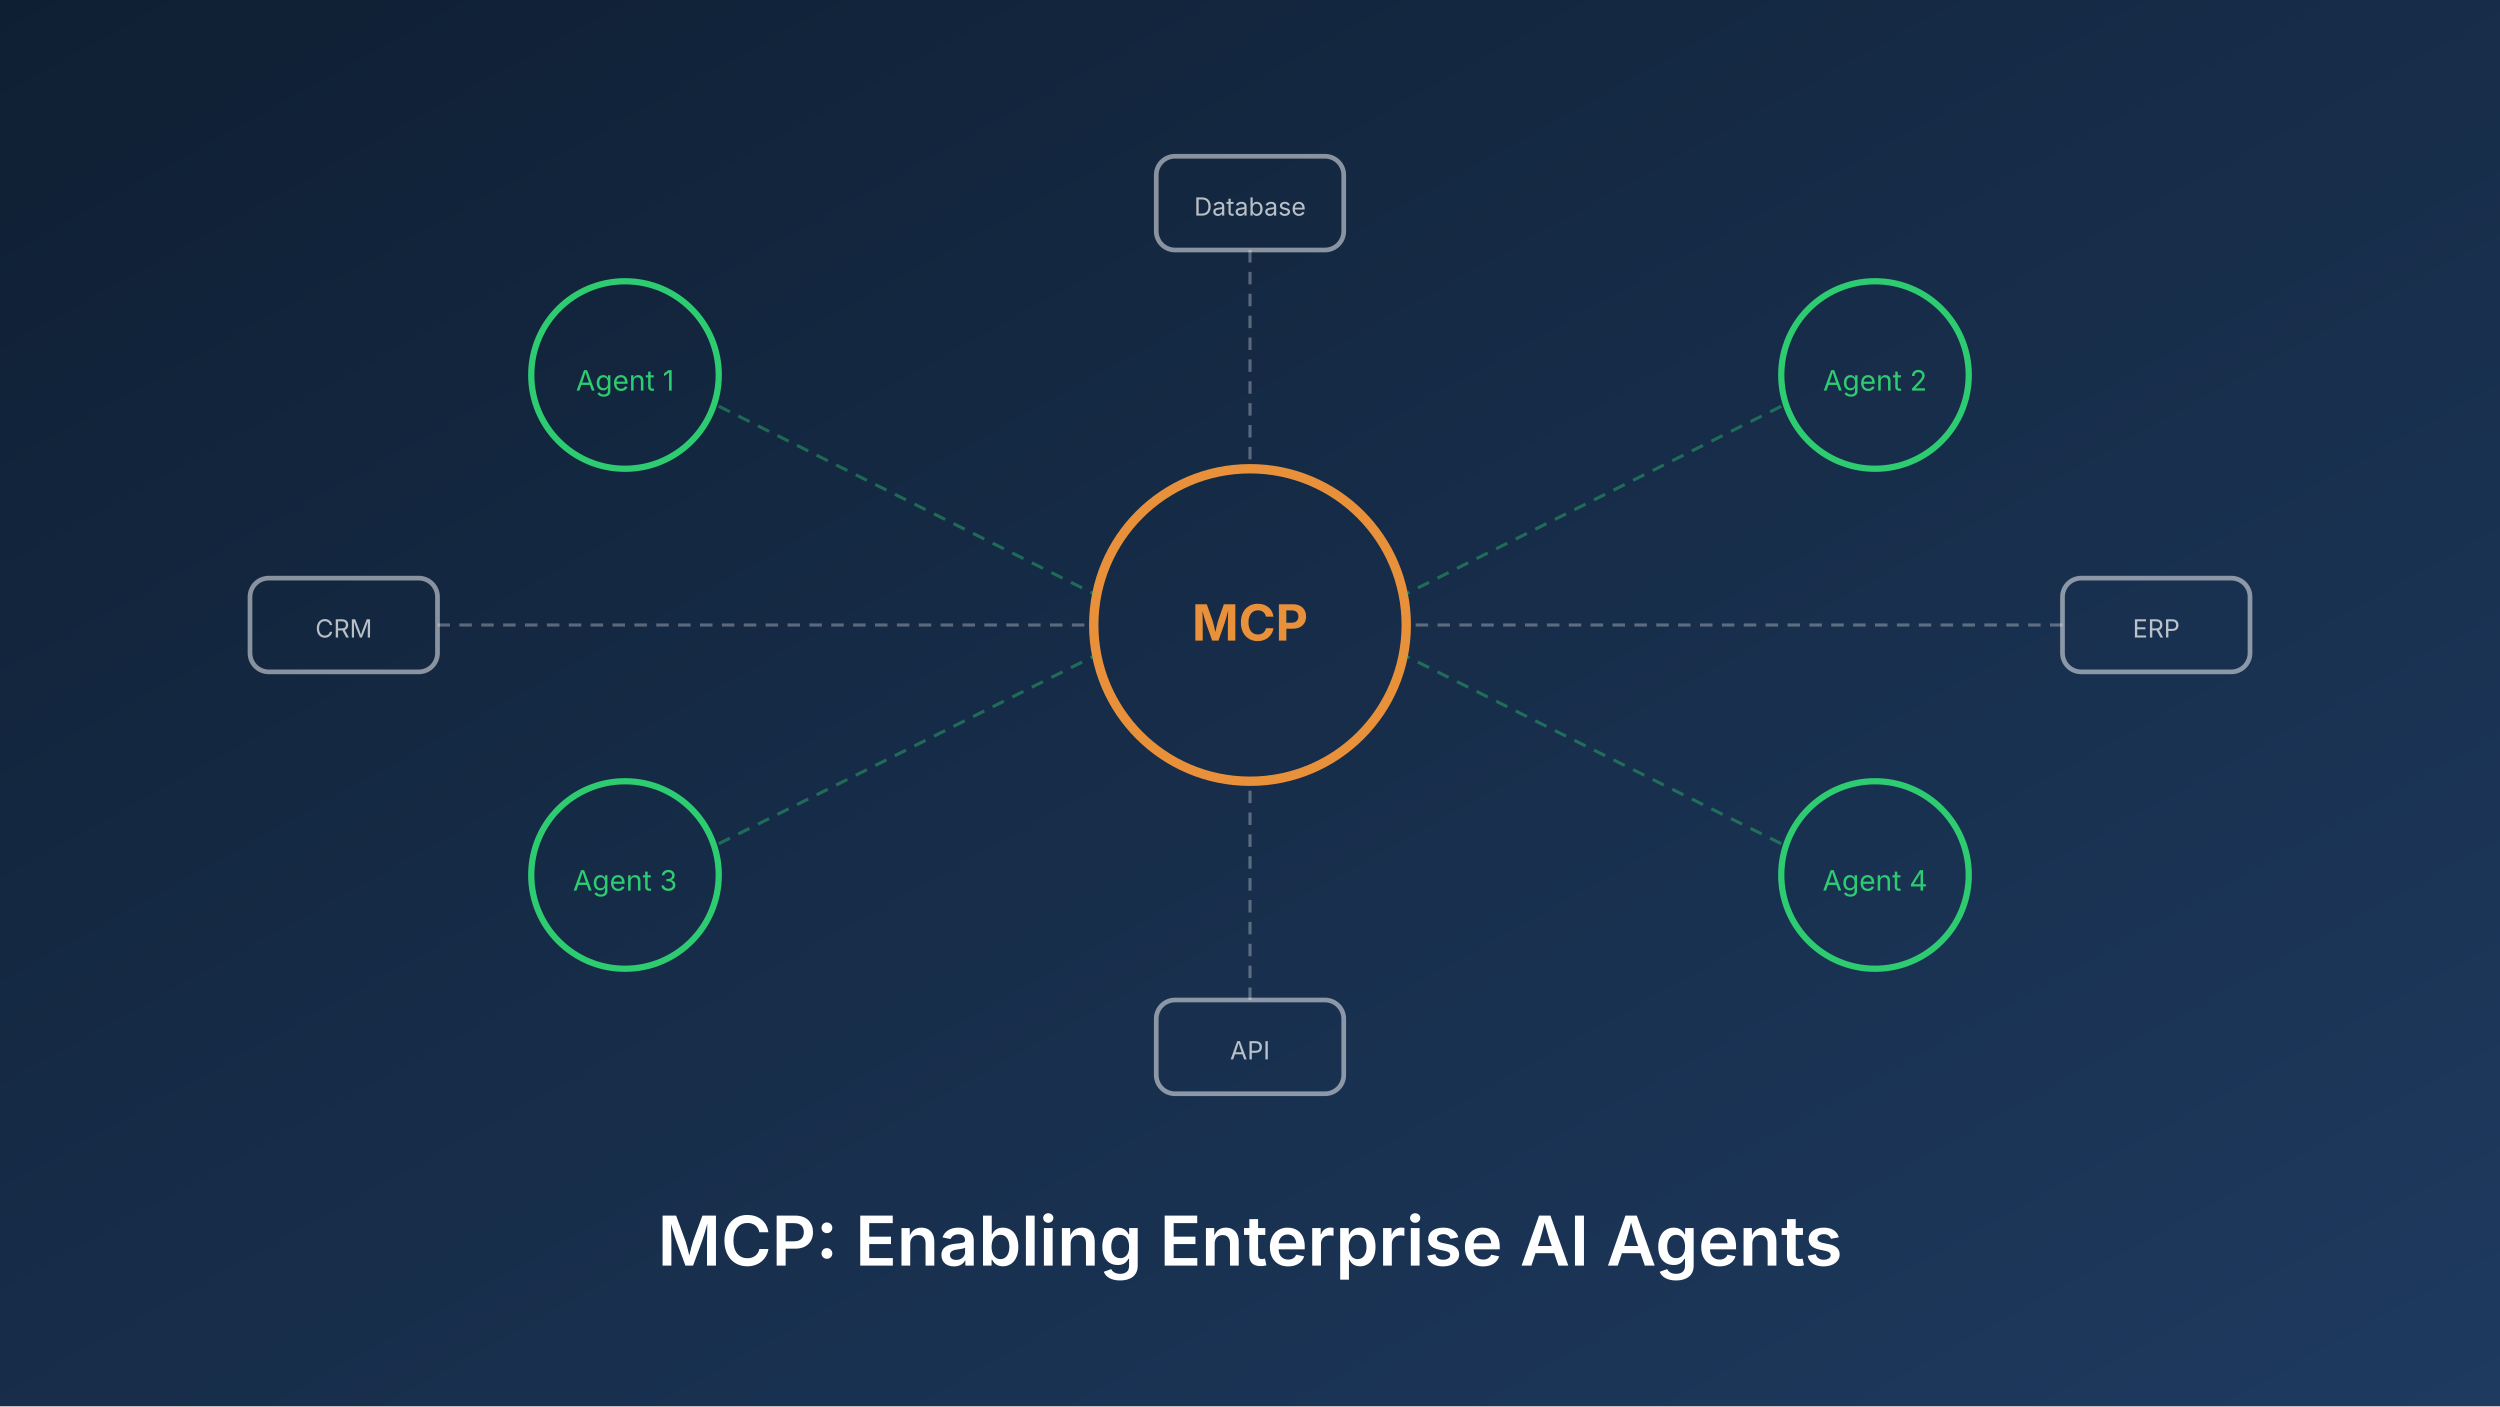
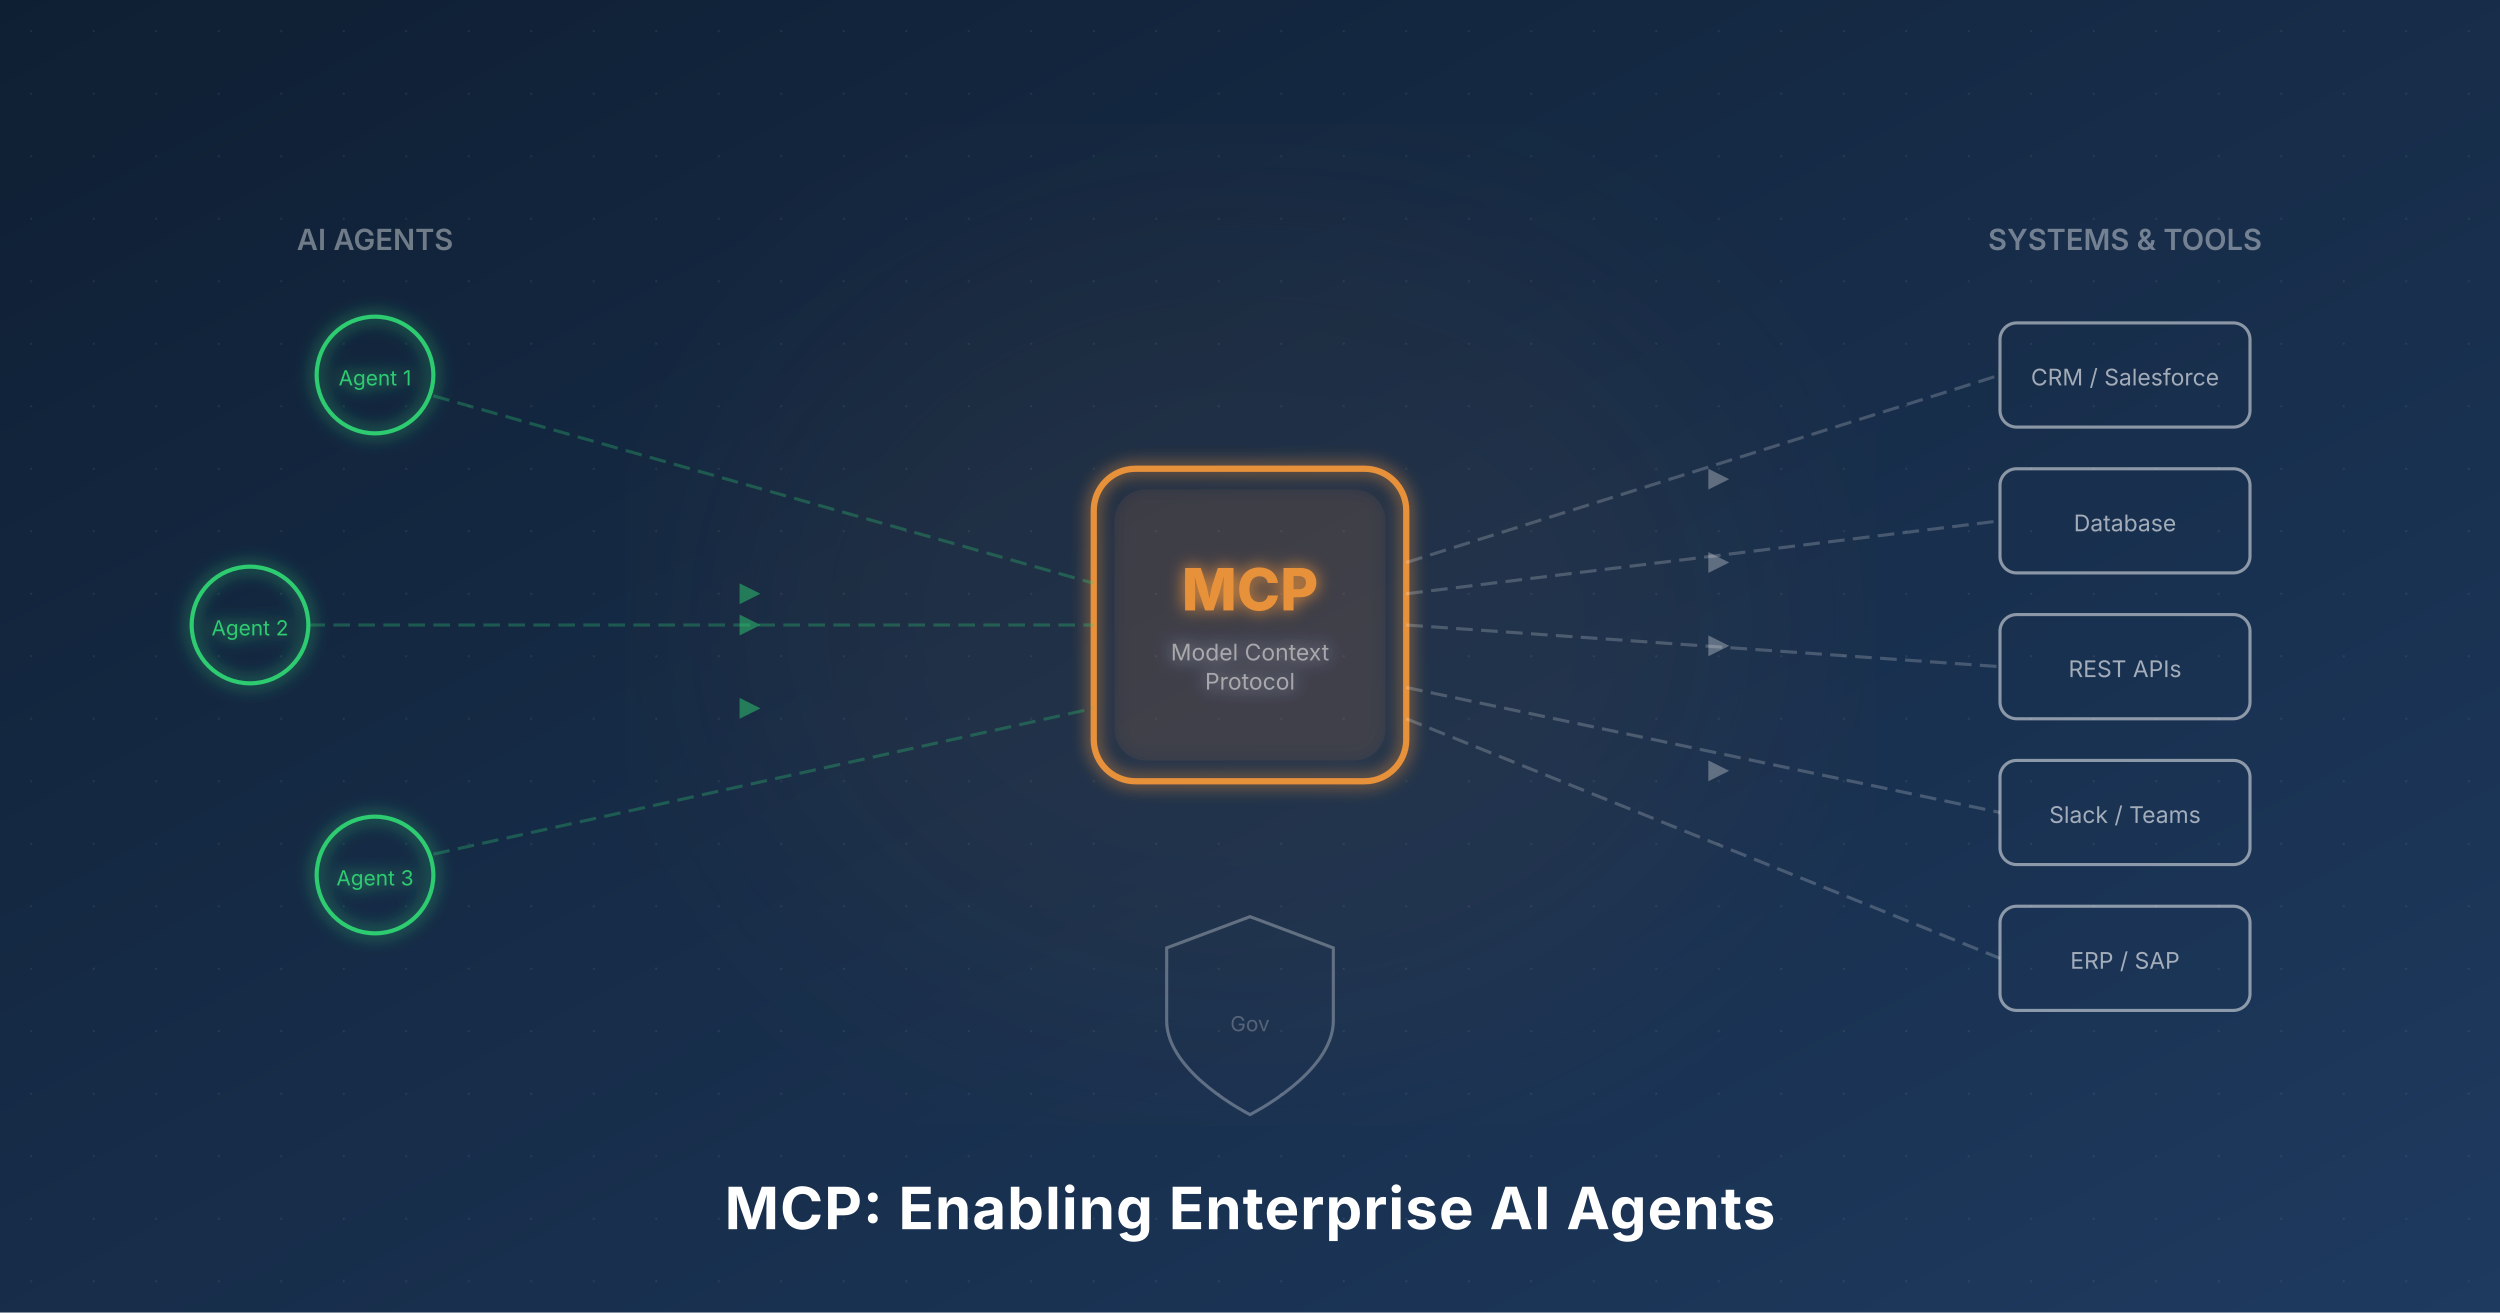
- <svg xmlns="http://www.w3.org/2000/svg" viewBox="0 0 800 450">
+ <svg xmlns="http://www.w3.org/2000/svg" viewBox="0 0 1200 630">
  <defs>
-     <linearGradient id="bgMcp" x1="0%" y1="0%" x2="100%" y2="100%">
+     <linearGradient id="bg-mcp" x1="0%" y1="0%" x2="100%" y2="100%">
      <stop offset="0%" style="stop-color:#0f1f33" />
      <stop offset="100%" style="stop-color:#1e3a5f" />
    </linearGradient>
+     <filter id="blur-mcp">
+       <feGaussianBlur stdDeviation="50" />
+     </filter>
+     <filter id="glow-mcp">
+       <feGaussianBlur stdDeviation="4" result="blur" />
+       <feMerge>
+         <feMergeNode in="blur" />
+         <feMergeNode in="SourceGraphic" />
+       </feMerge>
+     </filter>
+     <pattern id="grid-mcp" width="30" height="30" patternUnits="userSpaceOnUse">
+       <circle cx="15" cy="15" r="0.5" fill="white" opacity="0.08" />
+     </pattern>
  </defs>
-   <rect width="800" height="450" fill="url(#bgMcp)" />
-   <circle cx="400" cy="200" r="50" fill="none" stroke="#e8913a" stroke-width="3" />
-   <text x="400" y="205" font-family="Inter, system-ui, sans-serif" font-size="16" fill="#e8913a" text-anchor="middle" font-weight="700">MCP</text>
-   <circle cx="200" cy="120" r="30" fill="none" stroke="#2ecc71" stroke-width="2" />
-   <text x="200" y="125" font-family="Inter, system-ui, sans-serif" font-size="9" fill="#2ecc71" text-anchor="middle">Agent 1</text>
-   <circle cx="600" cy="120" r="30" fill="none" stroke="#2ecc71" stroke-width="2" />
-   <text x="600" y="125" font-family="Inter, system-ui, sans-serif" font-size="9" fill="#2ecc71" text-anchor="middle">Agent 2</text>
-   <circle cx="200" cy="280" r="30" fill="none" stroke="#2ecc71" stroke-width="2" />
-   <text x="200" y="285" font-family="Inter, system-ui, sans-serif" font-size="9" fill="#2ecc71" text-anchor="middle">Agent 3</text>
-   <circle cx="600" cy="280" r="30" fill="none" stroke="#2ecc71" stroke-width="2" />
-   <text x="600" y="285" font-family="Inter, system-ui, sans-serif" font-size="9" fill="#2ecc71" text-anchor="middle">Agent 4</text>
-   <rect x="80" y="185" width="60" height="30" rx="6" fill="none" stroke="white" stroke-width="1.5" opacity="0.5" />
-   <text x="110" y="204" font-family="Inter, system-ui, sans-serif" font-size="8" fill="white" text-anchor="middle" opacity="0.7">CRM</text>
-   <rect x="660" y="185" width="60" height="30" rx="6" fill="none" stroke="white" stroke-width="1.5" opacity="0.5" />
-   <text x="690" y="204" font-family="Inter, system-ui, sans-serif" font-size="8" fill="white" text-anchor="middle" opacity="0.7">ERP</text>
-   <rect x="370" y="50" width="60" height="30" rx="6" fill="none" stroke="white" stroke-width="1.5" opacity="0.5" />
-   <text x="400" y="69" font-family="Inter, system-ui, sans-serif" font-size="8" fill="white" text-anchor="middle" opacity="0.7">Database</text>
-   <rect x="370" y="320" width="60" height="30" rx="6" fill="none" stroke="white" stroke-width="1.5" opacity="0.5" />
-   <text x="400" y="339" font-family="Inter, system-ui, sans-serif" font-size="8" fill="white" text-anchor="middle" opacity="0.7">API</text>
-   <line x1="230" y1="130" x2="350" y2="190" stroke="#2ecc71" stroke-width="1" opacity="0.4" stroke-dasharray="4,3" />
-   <line x1="570" y1="130" x2="450" y2="190" stroke="#2ecc71" stroke-width="1" opacity="0.4" stroke-dasharray="4,3" />
-   <line x1="230" y1="270" x2="350" y2="210" stroke="#2ecc71" stroke-width="1" opacity="0.4" stroke-dasharray="4,3" />
-   <line x1="570" y1="270" x2="450" y2="210" stroke="#2ecc71" stroke-width="1" opacity="0.4" stroke-dasharray="4,3" />
-   <line x1="140" y1="200" x2="350" y2="200" stroke="white" stroke-width="1" opacity="0.3" stroke-dasharray="4,3" />
-   <line x1="660" y1="200" x2="450" y2="200" stroke="white" stroke-width="1" opacity="0.3" stroke-dasharray="4,3" />
-   <line x1="400" y1="80" x2="400" y2="150" stroke="white" stroke-width="1" opacity="0.3" stroke-dasharray="4,3" />
-   <line x1="400" y1="320" x2="400" y2="250" stroke="white" stroke-width="1" opacity="0.3" stroke-dasharray="4,3" />
-   <text x="400" y="405" font-family="Inter, system-ui, sans-serif" font-size="22" fill="white" text-anchor="middle" font-weight="600">MCP: Enabling Enterprise AI Agents</text>
+   <rect width="1200" height="630" fill="url(#bg-mcp)" />
+   <rect width="1200" height="630" fill="url(#grid-mcp)" />
+   <ellipse cx="600" cy="300" rx="250" ry="200" fill="#e8913a" opacity="0.05" filter="url(#blur-mcp)" />
+   <g transform="translate(525,225)" filter="url(#glow-mcp)">
+     <rect x="0" y="0" width="150" height="150" rx="20" fill="none" stroke="#e8913a" stroke-width="3" />
+     <rect x="10" y="10" width="130" height="130" rx="15" fill="#e8913a" opacity="0.08" />
+     <text x="75" y="68" font-family="Inter,sans-serif" font-size="28" fill="#e8913a" text-anchor="middle" font-weight="800">MCP</text>
+     <text x="75" y="92" font-family="Inter,sans-serif" font-size="11" fill="white" text-anchor="middle" opacity="0.5">Model Context</text>
+     <text x="75" y="106" font-family="Inter,sans-serif" font-size="11" fill="white" text-anchor="middle" opacity="0.5">Protocol</text>
+   </g>
+   <text x="180" y="120" font-family="Inter,sans-serif" font-size="14" fill="white" text-anchor="middle" opacity="0.4" font-weight="600">AI AGENTS</text>
+   <g filter="url(#glow-mcp)">
+     <circle cx="180" cy="180" r="28" fill="none" stroke="#2ecc71" stroke-width="2" />
+     <text x="180" y="185" font-family="Inter,sans-serif" font-size="10" fill="#2ecc71" text-anchor="middle">Agent 1</text>
+     <circle cx="120" cy="300" r="28" fill="none" stroke="#2ecc71" stroke-width="2" />
+     <text x="120" y="305" font-family="Inter,sans-serif" font-size="10" fill="#2ecc71" text-anchor="middle">Agent 2</text>
+     <circle cx="180" cy="420" r="28" fill="none" stroke="#2ecc71" stroke-width="2" />
+     <text x="180" y="425" font-family="Inter,sans-serif" font-size="10" fill="#2ecc71" text-anchor="middle">Agent 3</text>
+   </g>
+   <g stroke="#2ecc71" stroke-width="1.5" opacity="0.3">
+     <line x1="208" y1="190" x2="525" y2="280" stroke-dasharray="8,4" />
+     <line x1="148" y1="300" x2="525" y2="300" stroke-dasharray="8,4" />
+     <line x1="208" y1="410" x2="525" y2="340" stroke-dasharray="8,4" />
+   </g>
+   <g fill="#2ecc71" opacity="0.5">
+     <polygon points="365,285 355,280 355,290" />
+     <polygon points="365,300 355,295 355,305" />
+     <polygon points="365,340 355,335 355,345" />
+   </g>
+   <text x="1020" y="120" font-family="Inter,sans-serif" font-size="14" fill="white" text-anchor="middle" opacity="0.4" font-weight="600">SYSTEMS &amp; TOOLS</text>
+   <g>
+     <rect x="960" y="155" width="120" height="50" rx="8" fill="none" stroke="white" stroke-width="1.5" opacity="0.5" />
+     <text x="1020" y="185" font-family="Inter,sans-serif" font-size="11" fill="white" text-anchor="middle" opacity="0.6">CRM / Salesforce</text>
+     <rect x="960" y="225" width="120" height="50" rx="8" fill="none" stroke="white" stroke-width="1.5" opacity="0.5" />
+     <text x="1020" y="255" font-family="Inter,sans-serif" font-size="11" fill="white" text-anchor="middle" opacity="0.6">Database</text>
+     <rect x="960" y="295" width="120" height="50" rx="8" fill="none" stroke="white" stroke-width="1.5" opacity="0.5" />
+     <text x="1020" y="325" font-family="Inter,sans-serif" font-size="11" fill="white" text-anchor="middle" opacity="0.6">REST APIs</text>
+     <rect x="960" y="365" width="120" height="50" rx="8" fill="none" stroke="white" stroke-width="1.5" opacity="0.5" />
+     <text x="1020" y="395" font-family="Inter,sans-serif" font-size="11" fill="white" text-anchor="middle" opacity="0.6">Slack / Teams</text>
+     <rect x="960" y="435" width="120" height="50" rx="8" fill="none" stroke="white" stroke-width="1.5" opacity="0.5" />
+     <text x="1020" y="465" font-family="Inter,sans-serif" font-size="11" fill="white" text-anchor="middle" opacity="0.6">ERP / SAP</text>
+   </g>
+   <g stroke="white" stroke-width="1.5" opacity="0.2">
+     <line x1="675" y1="270" x2="960" y2="180" stroke-dasharray="8,4" />
+     <line x1="675" y1="285" x2="960" y2="250" stroke-dasharray="8,4" />
+     <line x1="675" y1="300" x2="960" y2="320" stroke-dasharray="8,4" />
+     <line x1="675" y1="330" x2="960" y2="390" stroke-dasharray="8,4" />
+     <line x1="675" y1="345" x2="960" y2="460" stroke-dasharray="8,4" />
+   </g>
+   <g fill="white" opacity="0.3">
+     <polygon points="830,230 820,225 820,235" />
+     <polygon points="830,270 820,265 820,275" />
+     <polygon points="830,310 820,305 820,315" />
+     <polygon points="830,370 820,365 820,375" />
+   </g>
+   <g transform="translate(555,440)" opacity="0.3">
+     <path d="M45 0 L85 15 L85 50 C85 75 45 95 45 95 C45 95 5 75 5 50 L5 15 Z" fill="none" stroke="white" stroke-width="1.5" />
+     <text x="45" y="55" font-family="Inter,sans-serif" font-size="10" fill="white" text-anchor="middle" opacity="0.8">Gov</text>
+   </g>
+   <text x="600" y="590" font-family="Inter,sans-serif" font-size="28" fill="white" text-anchor="middle" font-weight="700" letter-spacing="0.5">MCP: Enabling Enterprise AI Agents</text>
</svg>
